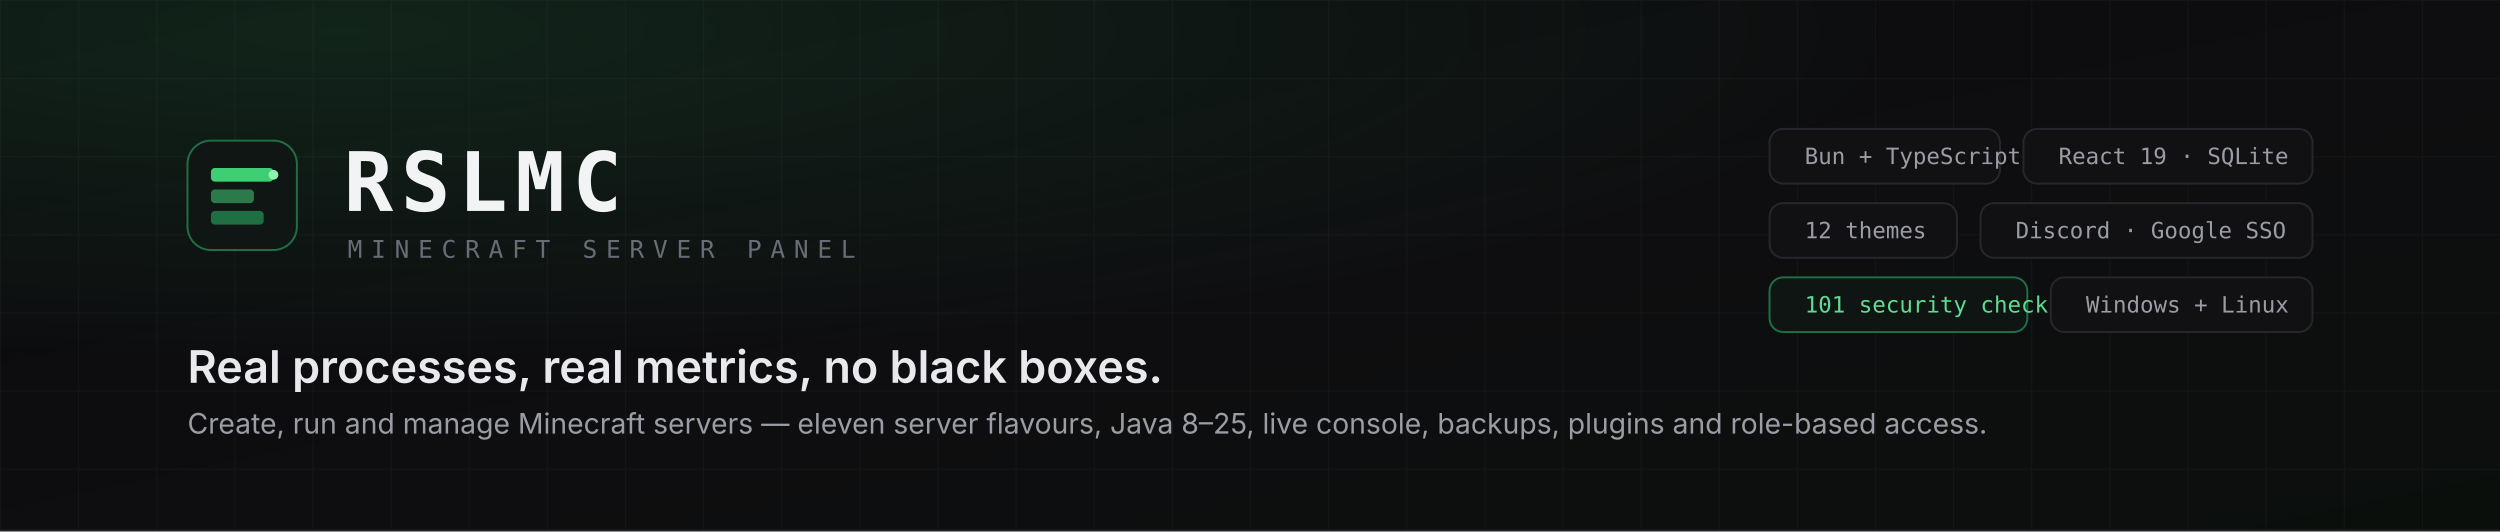
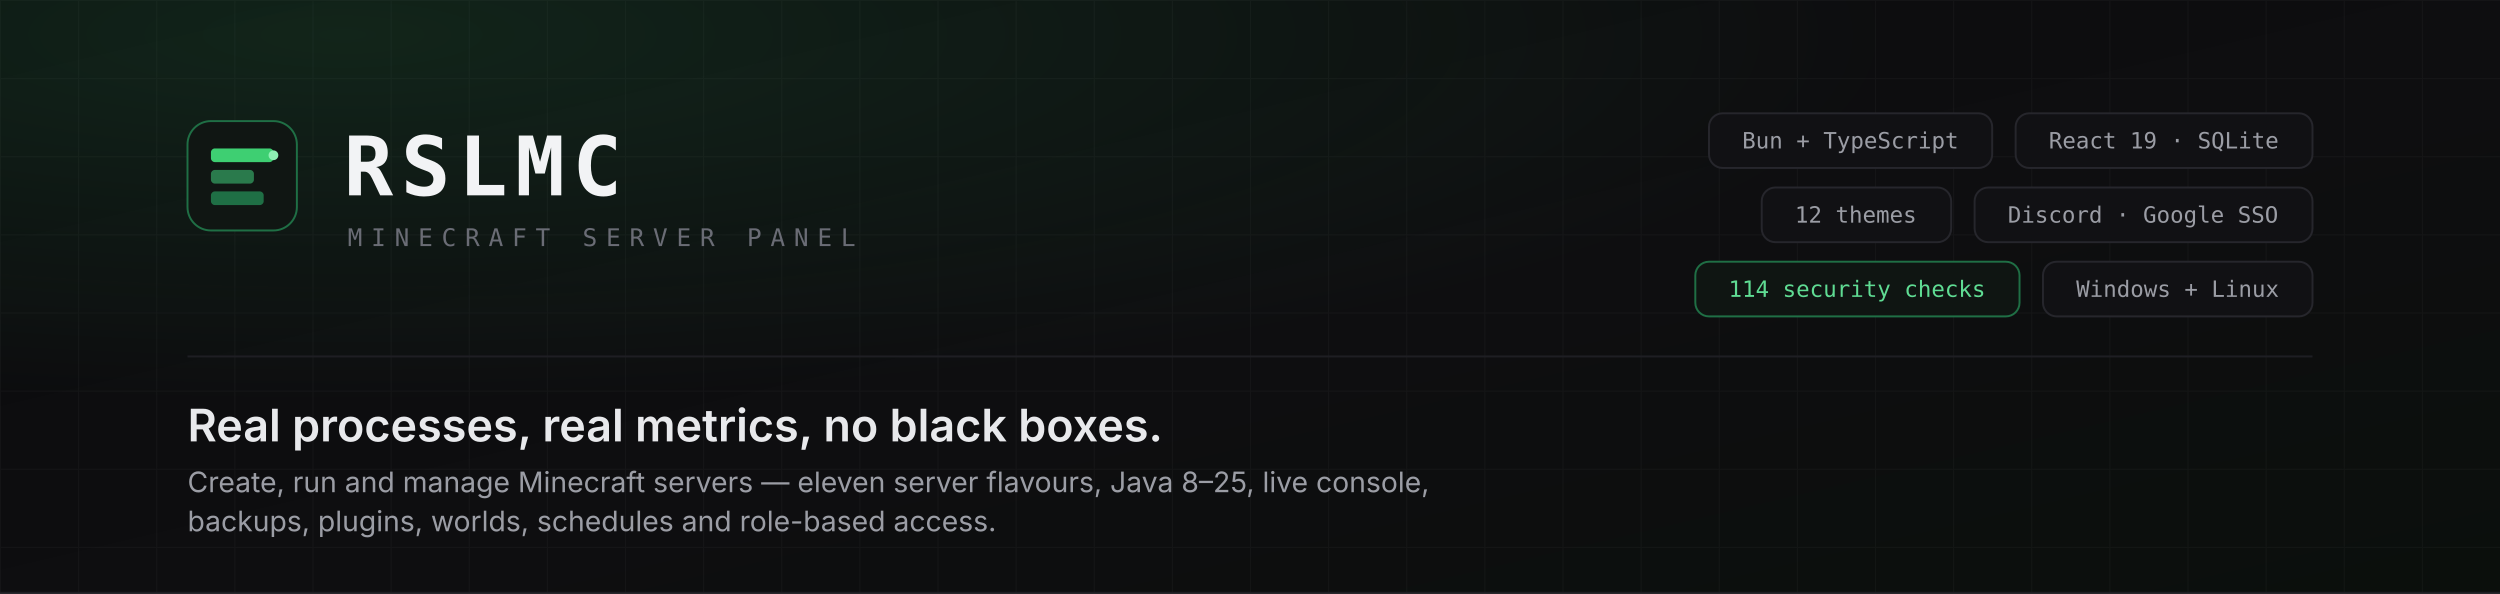
- <svg xmlns="http://www.w3.org/2000/svg" viewBox="0 0 1280 272" width="1280" height="272" role="img" aria-label="RSLMC — Minecraft server management panel">
+ <svg xmlns="http://www.w3.org/2000/svg" viewBox="0 0 1280 304" width="1280" height="304" role="img" aria-label="RSLMC — Minecraft server management panel">
  <defs>
    <linearGradient id="bg" x1="0" y1="0" x2="1" y2="1">
      <stop offset="0" stop-color="#0a0a0c" />
      <stop offset="0.55" stop-color="#0e0e10" />
      <stop offset="1" stop-color="#0b0f0c" />
    </linearGradient>
    <pattern id="grid" width="40" height="40" patternUnits="userSpaceOnUse">
      <path d="M40 0H0V40" fill="none" stroke="#ffffff" stroke-opacity="0.028" stroke-width="1" />
    </pattern>
    <radialGradient id="glow" cx="14%" cy="6%" r="62%">
      <stop offset="0" stop-color="#3ecf72" stop-opacity="0.13" />
      <stop offset="1" stop-color="#3ecf72" stop-opacity="0" />
    </radialGradient>
  </defs>
-   <rect width="1280" height="272" fill="url(#bg)" />
-   <rect width="1280" height="272" fill="url(#grid)" />
-   <rect width="1280" height="272" fill="url(#glow)" />
-   <rect x="0" y="271" width="1280" height="1" fill="#1e1e23" />
-   <g transform="translate(96 72)">
+   <rect width="1280" height="304" fill="url(#bg)" />
+   <rect width="1280" height="304" fill="url(#grid)" />
+   <rect width="1280" height="304" fill="url(#glow)" />
+   <rect x="0" y="303" width="1280" height="1" fill="#1e1e23" />
+   <g transform="translate(96 62)">
    <rect x="0" y="0" width="56" height="56" rx="12" fill="#101613" stroke="#1f6f45" />
    <rect x="12" y="14" width="32" height="7" rx="2" fill="#3ecf72" />
    <rect x="12" y="25" width="22" height="7" rx="2" fill="#2a7a4c" />
    <rect x="12" y="36" width="27" height="7" rx="2" fill="#1f6f45" />
    <circle cx="44" cy="17.5" r="2.5" fill="#8ef0b3" />
  </g>
-   <text x="176" y="108" font-family="ui-monospace, SFMono-Regular, Menlo, Consolas, monospace" font-size="42" font-weight="700" letter-spacing="4" fill="#f2f3f5">RSLMC</text>
-   <text x="178" y="132" font-family="ui-monospace, SFMono-Regular, Menlo, Consolas, monospace" font-size="12.5" letter-spacing="4.5" fill="#6a6c75">MINECRAFT SERVER PANEL</text>
-   <text x="96" y="196" font-family="-apple-system, BlinkMacSystemFont, 'Segoe UI', Inter, Roboto, Helvetica, Arial, sans-serif" font-size="23" font-weight="600" fill="#e8e9ec">Real processes, real metrics, no black boxes.</text>
-   <text x="96" y="222" font-family="-apple-system, BlinkMacSystemFont, 'Segoe UI', Inter, Roboto, Helvetica, Arial, sans-serif" font-size="14.5" fill="#9b9da5">Create, run and manage Minecraft servers — eleven server flavours, Java 8–25, live console, backups, plugins and role-based access.</text>
-   <g font-family="ui-monospace, SFMono-Regular, Menlo, Consolas, monospace" font-size="11.5" fill="#9b9da5">
-     <rect x="906" y="66" width="118" height="28" rx="7" fill="#111114" stroke="#26262c" />
-     <text x="924" y="84">Bun + TypeScript</text>
-     <rect x="1036" y="66" width="148" height="28" rx="7" fill="#111114" stroke="#26262c" />
-     <text x="1054" y="84">React 19 · SQLite</text>
-     <rect x="906" y="104" width="96" height="28" rx="7" fill="#111114" stroke="#26262c" />
-     <text x="924" y="122">12 themes</text>
-     <rect x="1014" y="104" width="170" height="28" rx="7" fill="#111114" stroke="#26262c" />
-     <text x="1032" y="122">Discord · Google SSO</text>
-     <rect x="906" y="142" width="132" height="28" rx="7" fill="#0f1512" stroke="#1f6f45" />
-     <text x="924" y="160" fill="#5fdc93">101 security checks</text>
-     <rect x="1050" y="142" width="134" height="28" rx="7" fill="#111114" stroke="#26262c" />
-     <text x="1068" y="160">Windows + Linux</text>
+   <text x="176" y="100" font-family="ui-monospace, SFMono-Regular, Menlo, Consolas, monospace" font-size="42" font-weight="700" letter-spacing="4" fill="#f2f3f5">RSLMC</text>
+   <text x="178" y="126" font-family="ui-monospace, SFMono-Regular, Menlo, Consolas, monospace" font-size="12.5" letter-spacing="4.5" fill="#6a6c75">MINECRAFT SERVER PANEL</text>
+   <g font-family="ui-monospace, SFMono-Regular, Menlo, Consolas, monospace" font-size="11.5">
+     <rect x="875" y="58" width="145" height="28" rx="7" fill="#111114" stroke="#26262c" />
+     <text x="892" y="76" fill="#9b9da5">Bun + TypeScript</text>
+     <rect x="1032" y="58" width="152" height="28" rx="7" fill="#111114" stroke="#26262c" />
+     <text x="1049" y="76" fill="#9b9da5">React 19 · SQLite</text>
+     <rect x="902" y="96" width="97" height="28" rx="7" fill="#111114" stroke="#26262c" />
+     <text x="919" y="114" fill="#9b9da5">12 themes</text>
+     <rect x="1011" y="96" width="173" height="28" rx="7" fill="#111114" stroke="#26262c" />
+     <text x="1028" y="114" fill="#9b9da5">Discord · Google SSO</text>
+     <rect x="868" y="134" width="166" height="28" rx="7" fill="#0f1512" stroke="#1f6f45" />
+     <text x="885" y="152" fill="#5fdc93">114 security checks</text>
+     <rect x="1046" y="134" width="138" height="28" rx="7" fill="#111114" stroke="#26262c" />
+     <text x="1063" y="152" fill="#9b9da5">Windows + Linux</text>
  </g>
+   <rect x="96" y="182" width="1088" height="1" fill="#1e1e23" />
+   <text x="96" y="226" font-family="-apple-system, BlinkMacSystemFont, 'Segoe UI', Inter, Roboto, Helvetica, Arial, sans-serif" font-size="23" font-weight="600" fill="#e8e9ec">Real processes, real metrics, no black boxes.</text>
+   <text x="96" y="252" font-family="-apple-system, BlinkMacSystemFont, 'Segoe UI', Inter, Roboto, Helvetica, Arial, sans-serif" font-size="14.5" fill="#9b9da5">Create, run and manage Minecraft servers — eleven server flavours, Java 8–25, live console,</text>
+   <text x="96" y="272" font-family="-apple-system, BlinkMacSystemFont, 'Segoe UI', Inter, Roboto, Helvetica, Arial, sans-serif" font-size="14.5" fill="#9b9da5">backups, plugins, worlds, schedules and role-based access.</text>
</svg>
